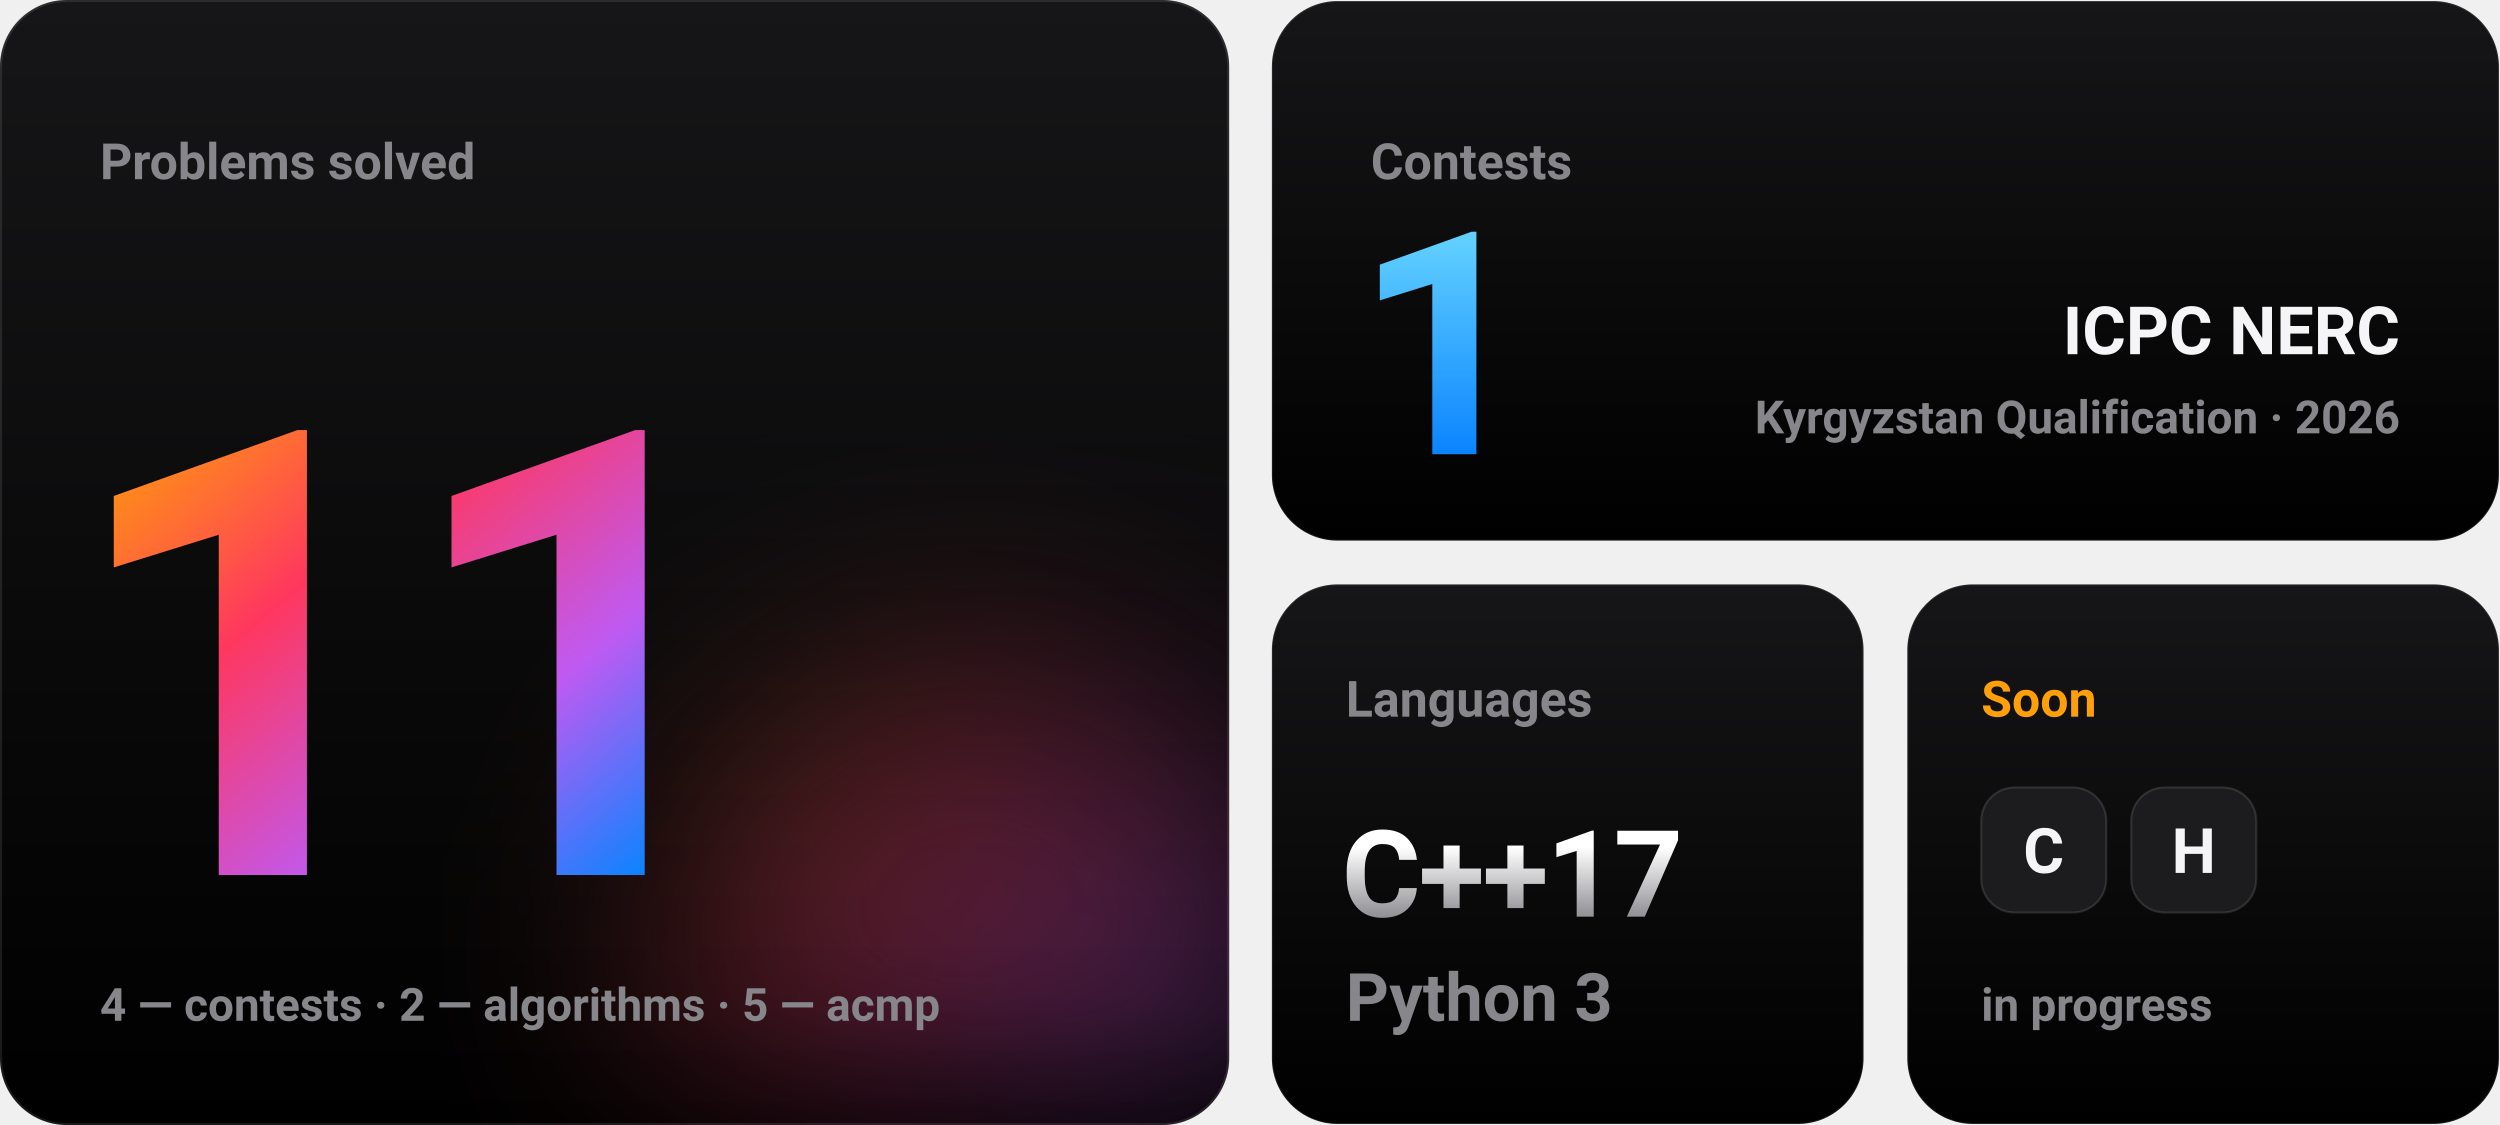
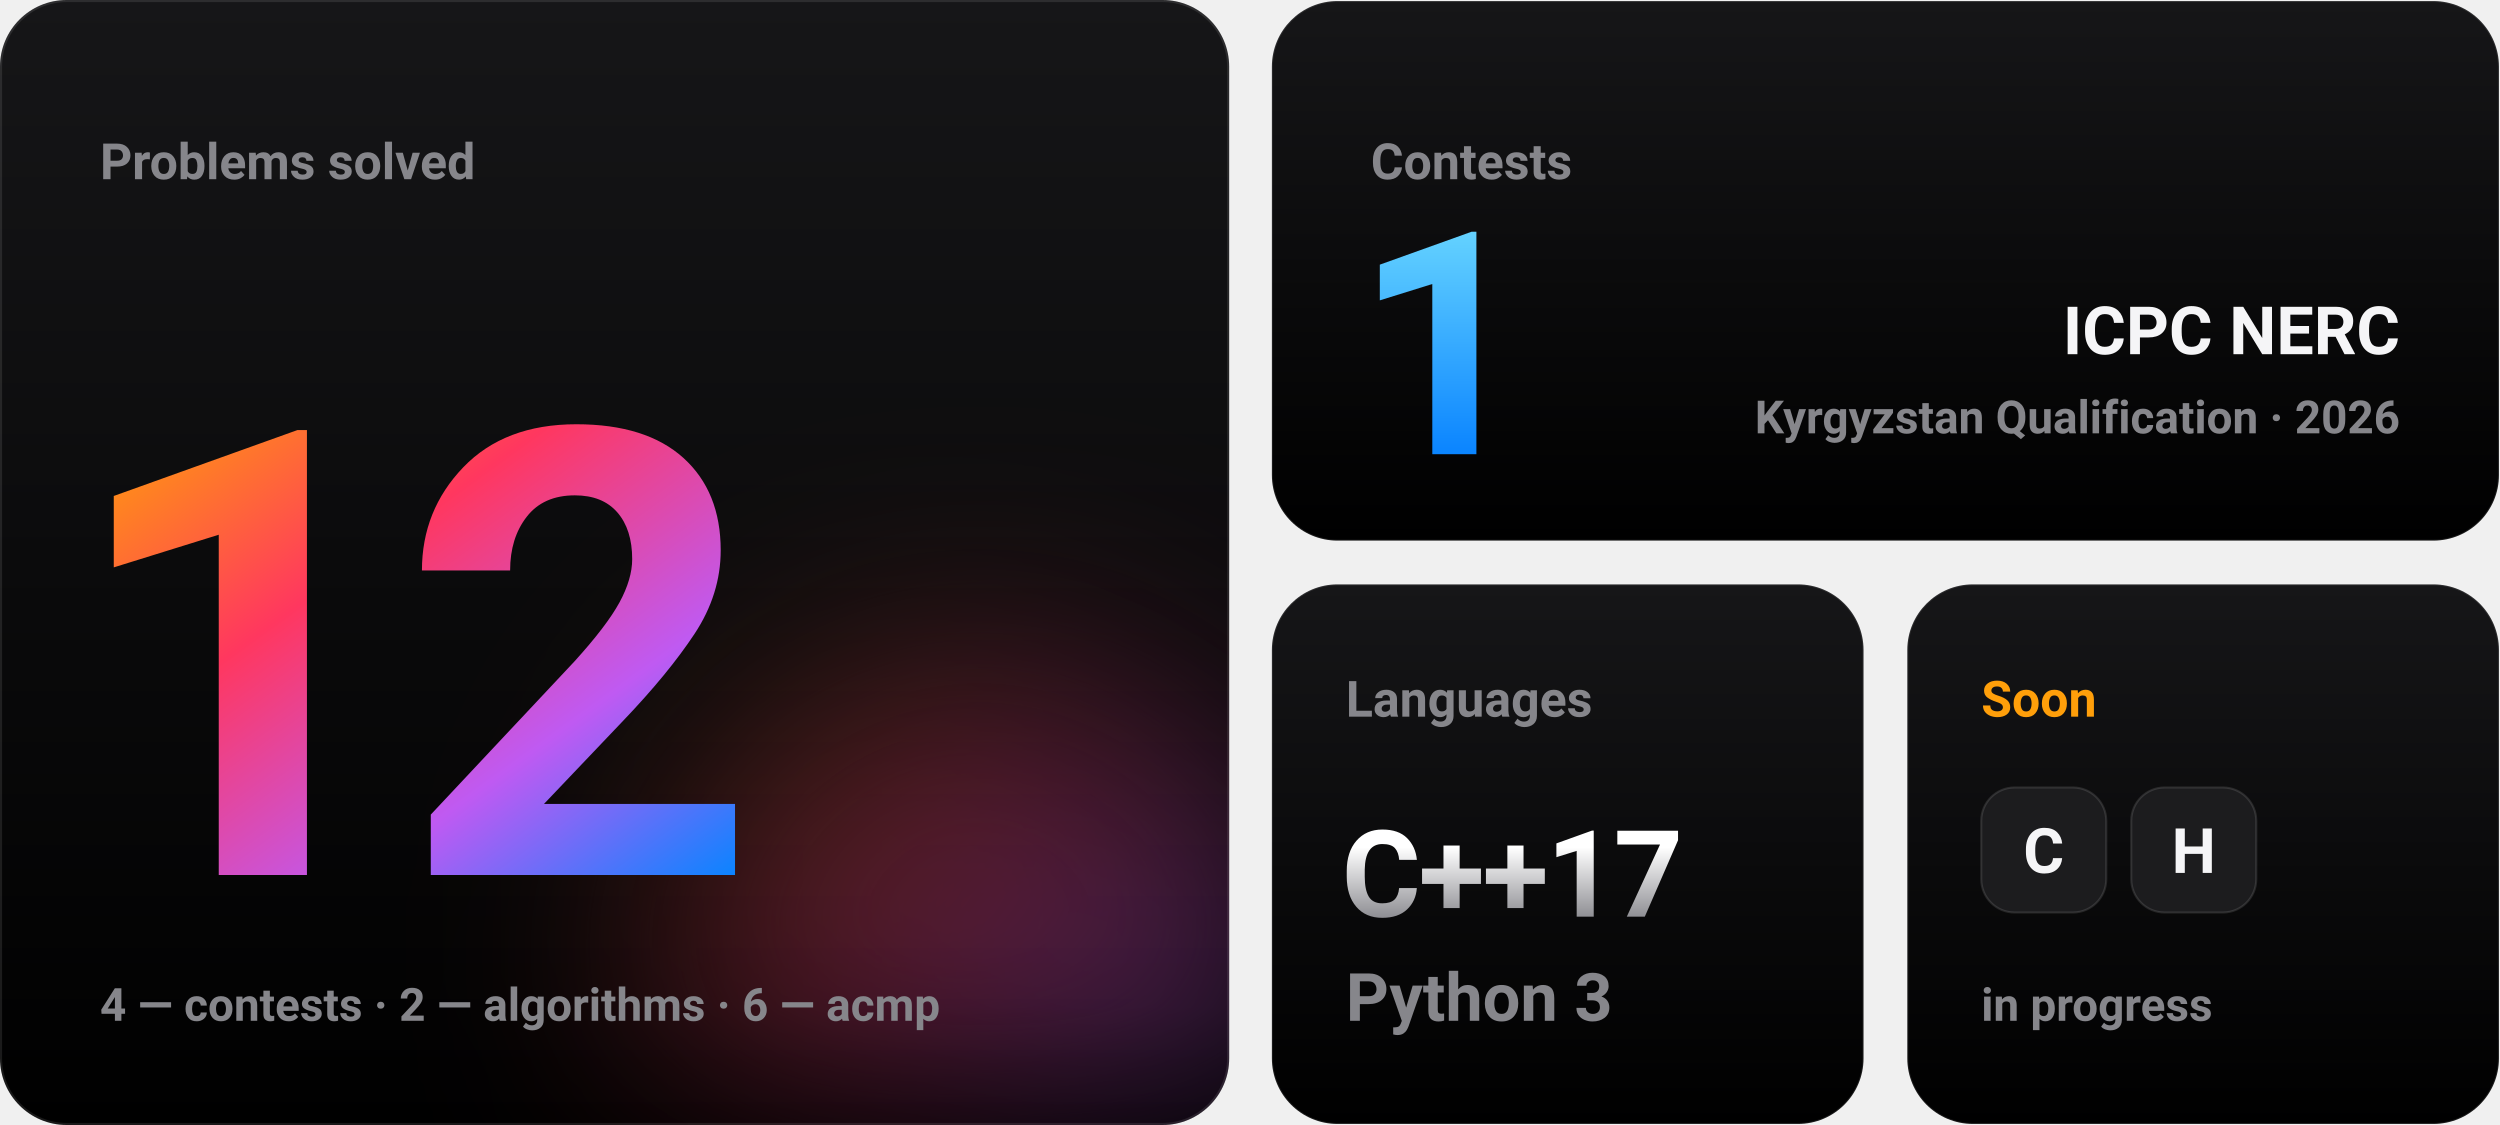
- <svg xmlns="http://www.w3.org/2000/svg" width="1200" height="540" viewBox="0 0 1200 540" role="img" aria-label="Problems solved: 11 (4 from contests, 2 from algorithms, 5 from acmp). Contests: 1. Soon: C, H.">
+ <svg xmlns="http://www.w3.org/2000/svg" width="1200" height="540" viewBox="0 0 1200 540" role="img" aria-label="Problems solved: 12 (4 from contests, 2 from algorithms, 6 from acmp). Contests: 1. Soon: C, H.">
  <defs>
    <linearGradient id="ai" x1="0" y1="0" x2="1" y2="1">
      <stop offset="0" stop-color="#ff9f0a" />
      <stop offset="0.35" stop-color="#ff375f" />
      <stop offset="0.7" stop-color="#bf5af2" />
      <stop offset="1" stop-color="#0a84ff" />
    </linearGradient>
    <linearGradient id="blue" x1="0" y1="0" x2="0" y2="1">
      <stop offset="0" stop-color="#64d2ff" />
      <stop offset="1" stop-color="#0a84ff" />
    </linearGradient>
    <linearGradient id="titanium" x1="0" y1="0" x2="0" y2="1">
      <stop offset="0.2" stop-color="#ffffff" />
      <stop offset="1" stop-color="#8e8e93" />
    </linearGradient>
    <linearGradient id="tile" x1="0" y1="0" x2="0" y2="1">
      <stop offset="0" stop-color="#161618" />
      <stop offset="1" stop-color="#000000" />
    </linearGradient>
    <filter id="blur" x="-100%" y="-100%" width="300%" height="300%">
      <feGaussianBlur stdDeviation="60" />
    </filter>
    <clipPath id="t1">
      <rect width="590" height="540" rx="32" />
    </clipPath>
  </defs>
  <g font-family="-apple-system, BlinkMacSystemFont, 'SF Pro Display', 'Segoe UI', Roboto, Helvetica, Arial, sans-serif">
    <g font-weight="600">
      <g clip-path="url(#t1)">
        <rect width="590" height="540" fill="url(#tile)" />
        <circle cx="470" cy="470" r="150" fill="url(#ai)" opacity="0.35" filter="url(#blur)" />
      </g>
      <rect x="0.5" y="0.5" width="589" height="539" rx="31.5" fill="none" stroke="#ffffff" stroke-opacity="0.1" />
      <text x="48" y="86" font-size="24" fill="#86868b">Problems solved</text>
      <g font-size="300" font-weight="700" letter-spacing="-10" fill="url(#ai)">
-         <text x="30" y="420" opacity="0">8<animate attributeName="opacity" values="0;1;0" keyTimes="0;0.000;0.250" calcMode="discrete" dur="0.8s" fill="freeze" />
+         <text x="30" y="420" opacity="0">9<animate attributeName="opacity" values="0;1;0" keyTimes="0;0.000;0.250" calcMode="discrete" dur="0.8s" fill="freeze" />
        </text>
-         <text x="30" y="420" opacity="0">9<animate attributeName="opacity" values="0;1;0" keyTimes="0;0.250;0.500" calcMode="discrete" dur="0.8s" fill="freeze" />
+         <text x="30" y="420" opacity="0">10<animate attributeName="opacity" values="0;1;0" keyTimes="0;0.250;0.500" calcMode="discrete" dur="0.8s" fill="freeze" />
        </text>
-         <text x="30" y="420" opacity="0">10<animate attributeName="opacity" values="0;1;0" keyTimes="0;0.500;0.750" calcMode="discrete" dur="0.8s" fill="freeze" />
+         <text x="30" y="420" opacity="0">11<animate attributeName="opacity" values="0;1;0" keyTimes="0;0.500;0.750" calcMode="discrete" dur="0.8s" fill="freeze" />
        </text>
-         <text x="30" y="420">11<animate attributeName="opacity" values="0;1" keyTimes="0;0.750" calcMode="discrete" dur="0.8s" fill="freeze" />
+         <text x="30" y="420">12<animate attributeName="opacity" values="0;1" keyTimes="0;0.750" calcMode="discrete" dur="0.8s" fill="freeze" />
        </text>
      </g>
-       <text x="48" y="490" font-size="22" fill="#86868b">4 — contests  ·  2 — algorithms  ·  5 — acmp</text>
+       <text x="48" y="490" font-size="22" fill="#86868b">4 — contests  ·  2 — algorithms  ·  6 — acmp</text>
      <rect x="610.5" y="0.5" width="589" height="259" rx="31.5" fill="url(#tile)" stroke="#ffffff" stroke-opacity="0.1" />
      <text x="658" y="86" font-size="24" fill="#86868b">Contests</text>
      <text x="650" y="218" font-size="150" font-weight="700" letter-spacing="-4" fill="url(#blue)">1</text>
      <text x="1152" y="170" font-size="32" font-weight="700" fill="#f5f5f7" text-anchor="end">ICPC NERC</text>
      <text x="1152" y="208" font-size="22" fill="#86868b" text-anchor="end">Kyrgyzstan Qualification · 2026</text>
      <rect x="610.5" y="280.5" width="284" height="259" rx="31.5" fill="url(#tile)" stroke="#ffffff" stroke-opacity="0.1" />
      <text x="646" y="344" font-size="24" fill="#86868b">Languages</text>
      <text x="644" y="440" font-size="58" font-weight="700" letter-spacing="-1" fill="url(#titanium)">C++17</text>
      <text x="646" y="490" font-size="32" fill="#86868b">Python 3</text>
      <rect x="915.5" y="280.5" width="284" height="259" rx="31.5" fill="url(#tile)" stroke="#ffffff" stroke-opacity="0.1" />
      <text x="951" y="344" font-size="24" fill="#ff9f0a">Soon</text>
      <rect x="951" y="378" width="60" height="60" rx="16" fill="#1c1c1e" stroke="#ffffff" stroke-opacity="0.12" />
      <text x="981" y="419" font-size="30" font-weight="700" fill="#f5f5f7" text-anchor="middle">C</text>
      <rect x="1023" y="378" width="60" height="60" rx="16" fill="#1c1c1e" stroke="#ffffff" stroke-opacity="0.12" />
      <text x="1053" y="419" font-size="30" font-weight="700" fill="#f5f5f7" text-anchor="middle">H</text>
      <text x="951" y="490" font-size="22" fill="#86868b">in progress</text>
    </g>
  </g>
</svg>
